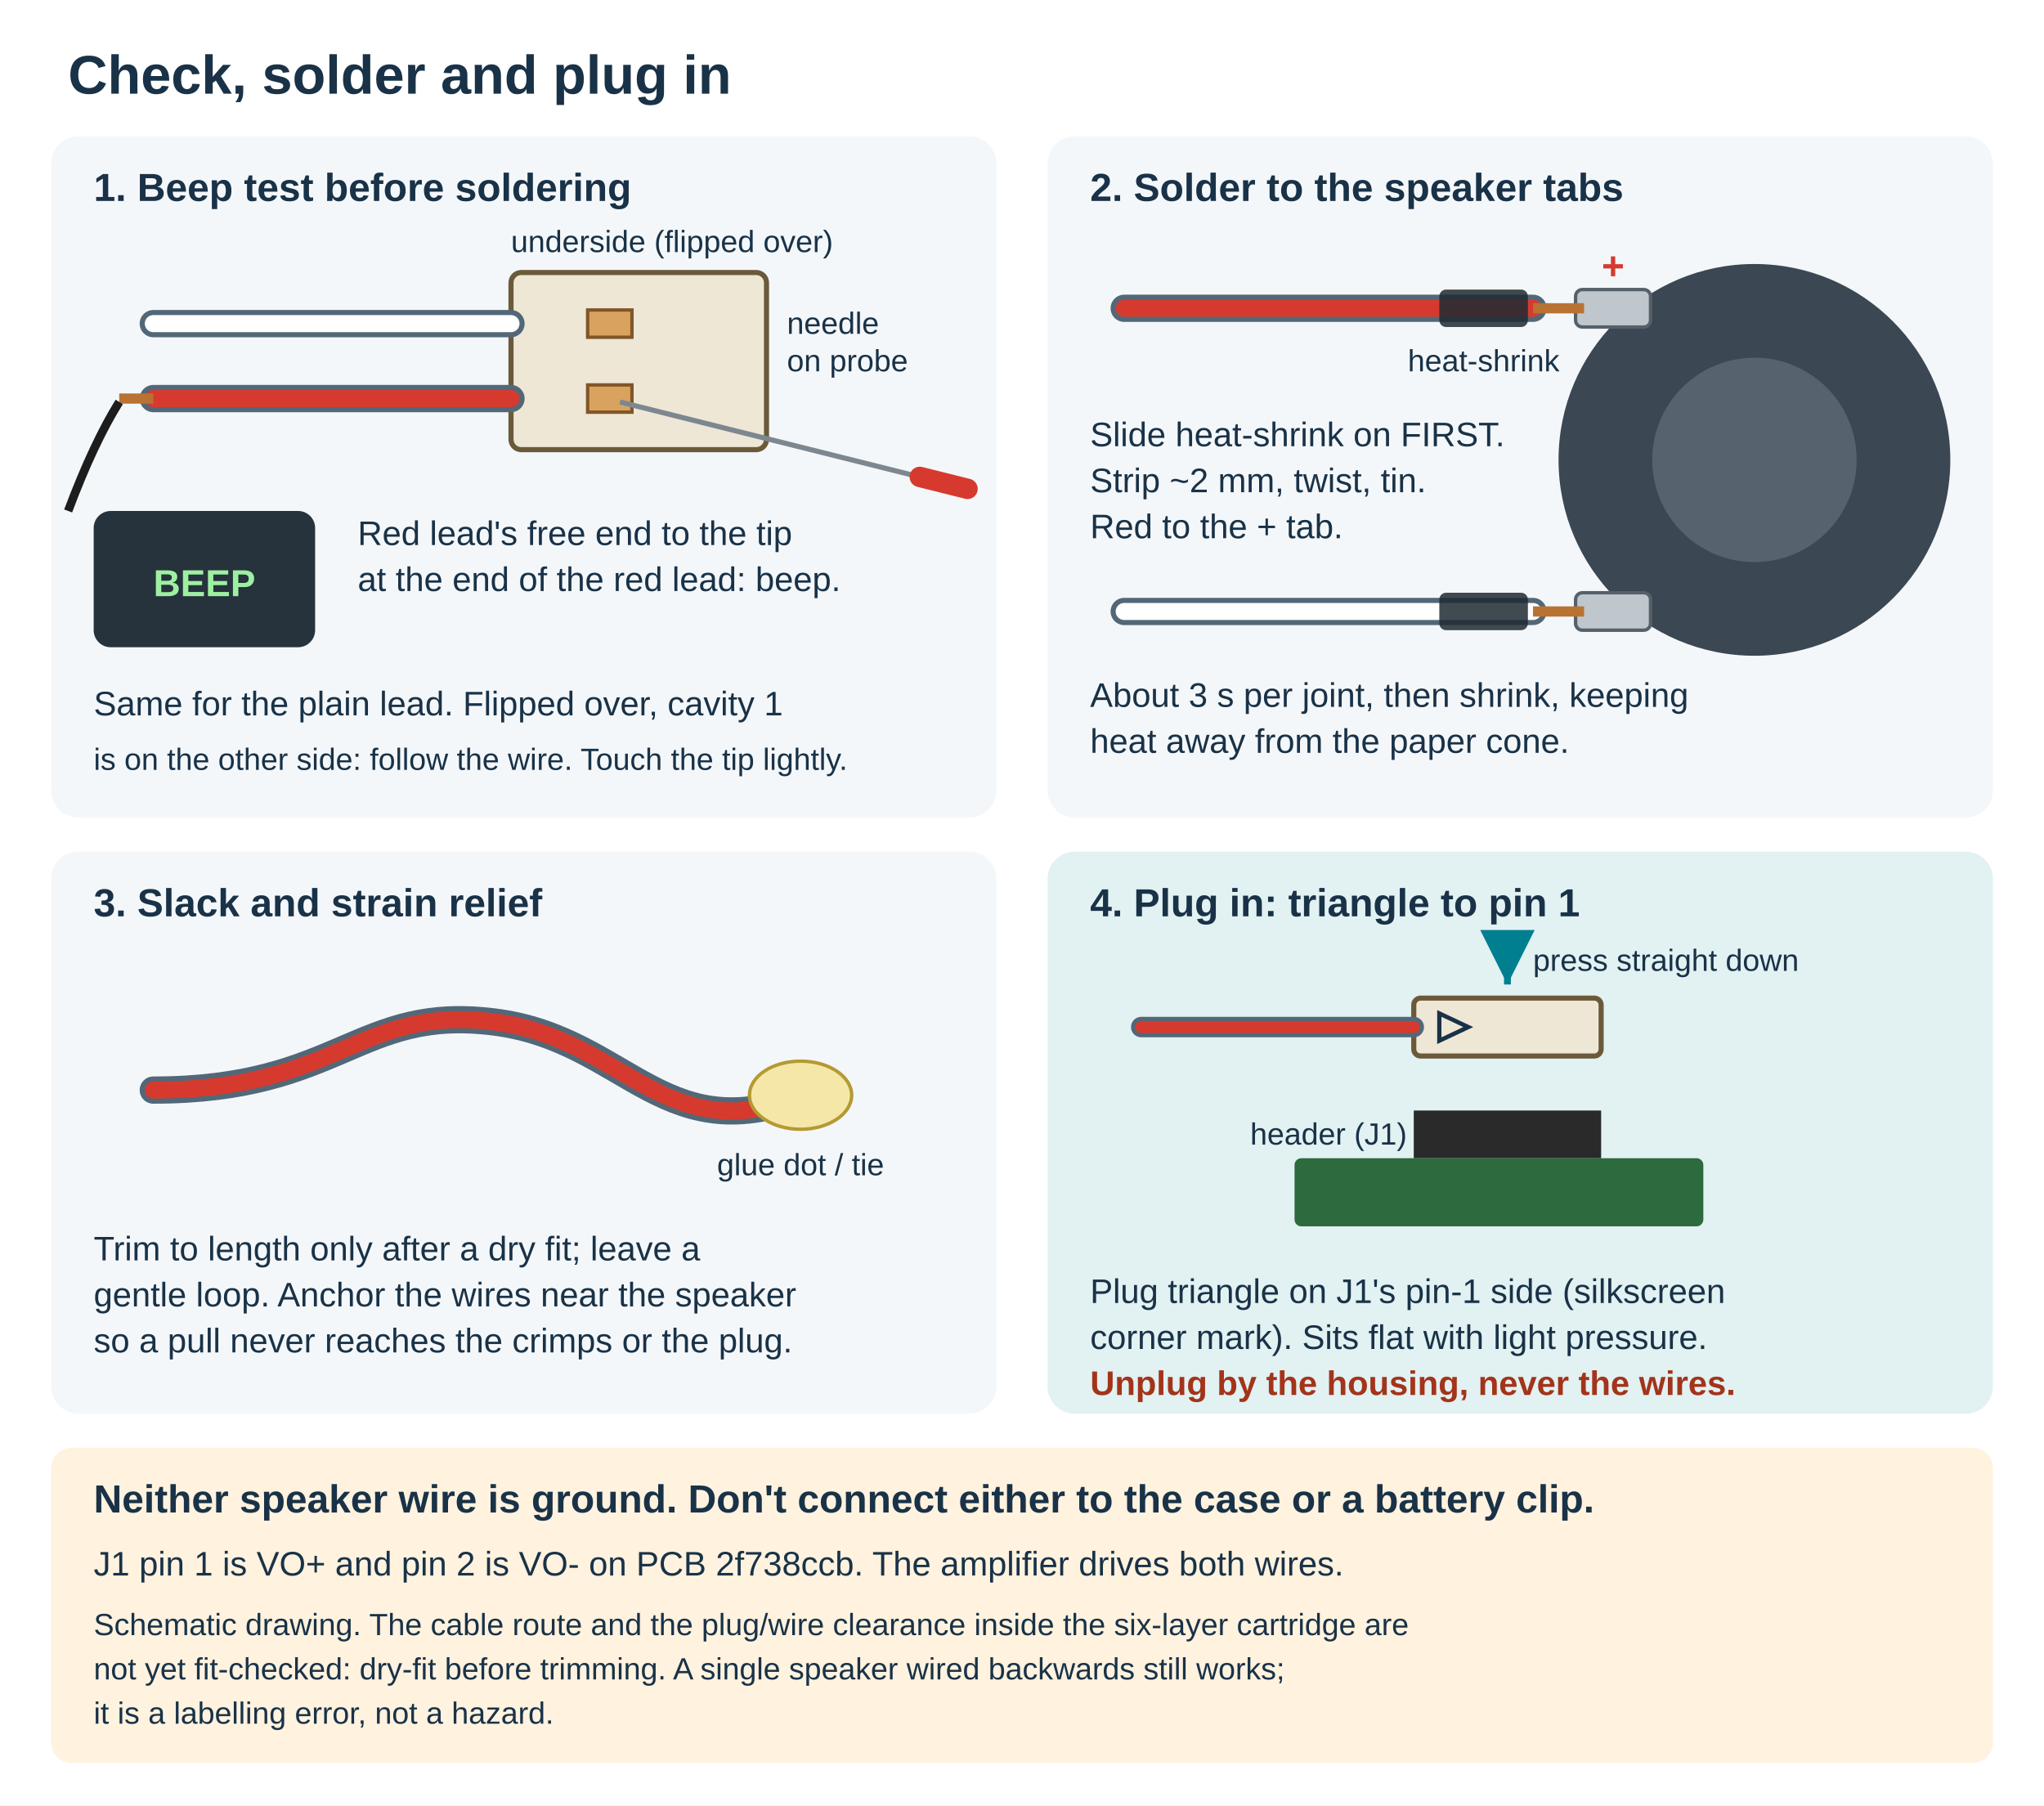
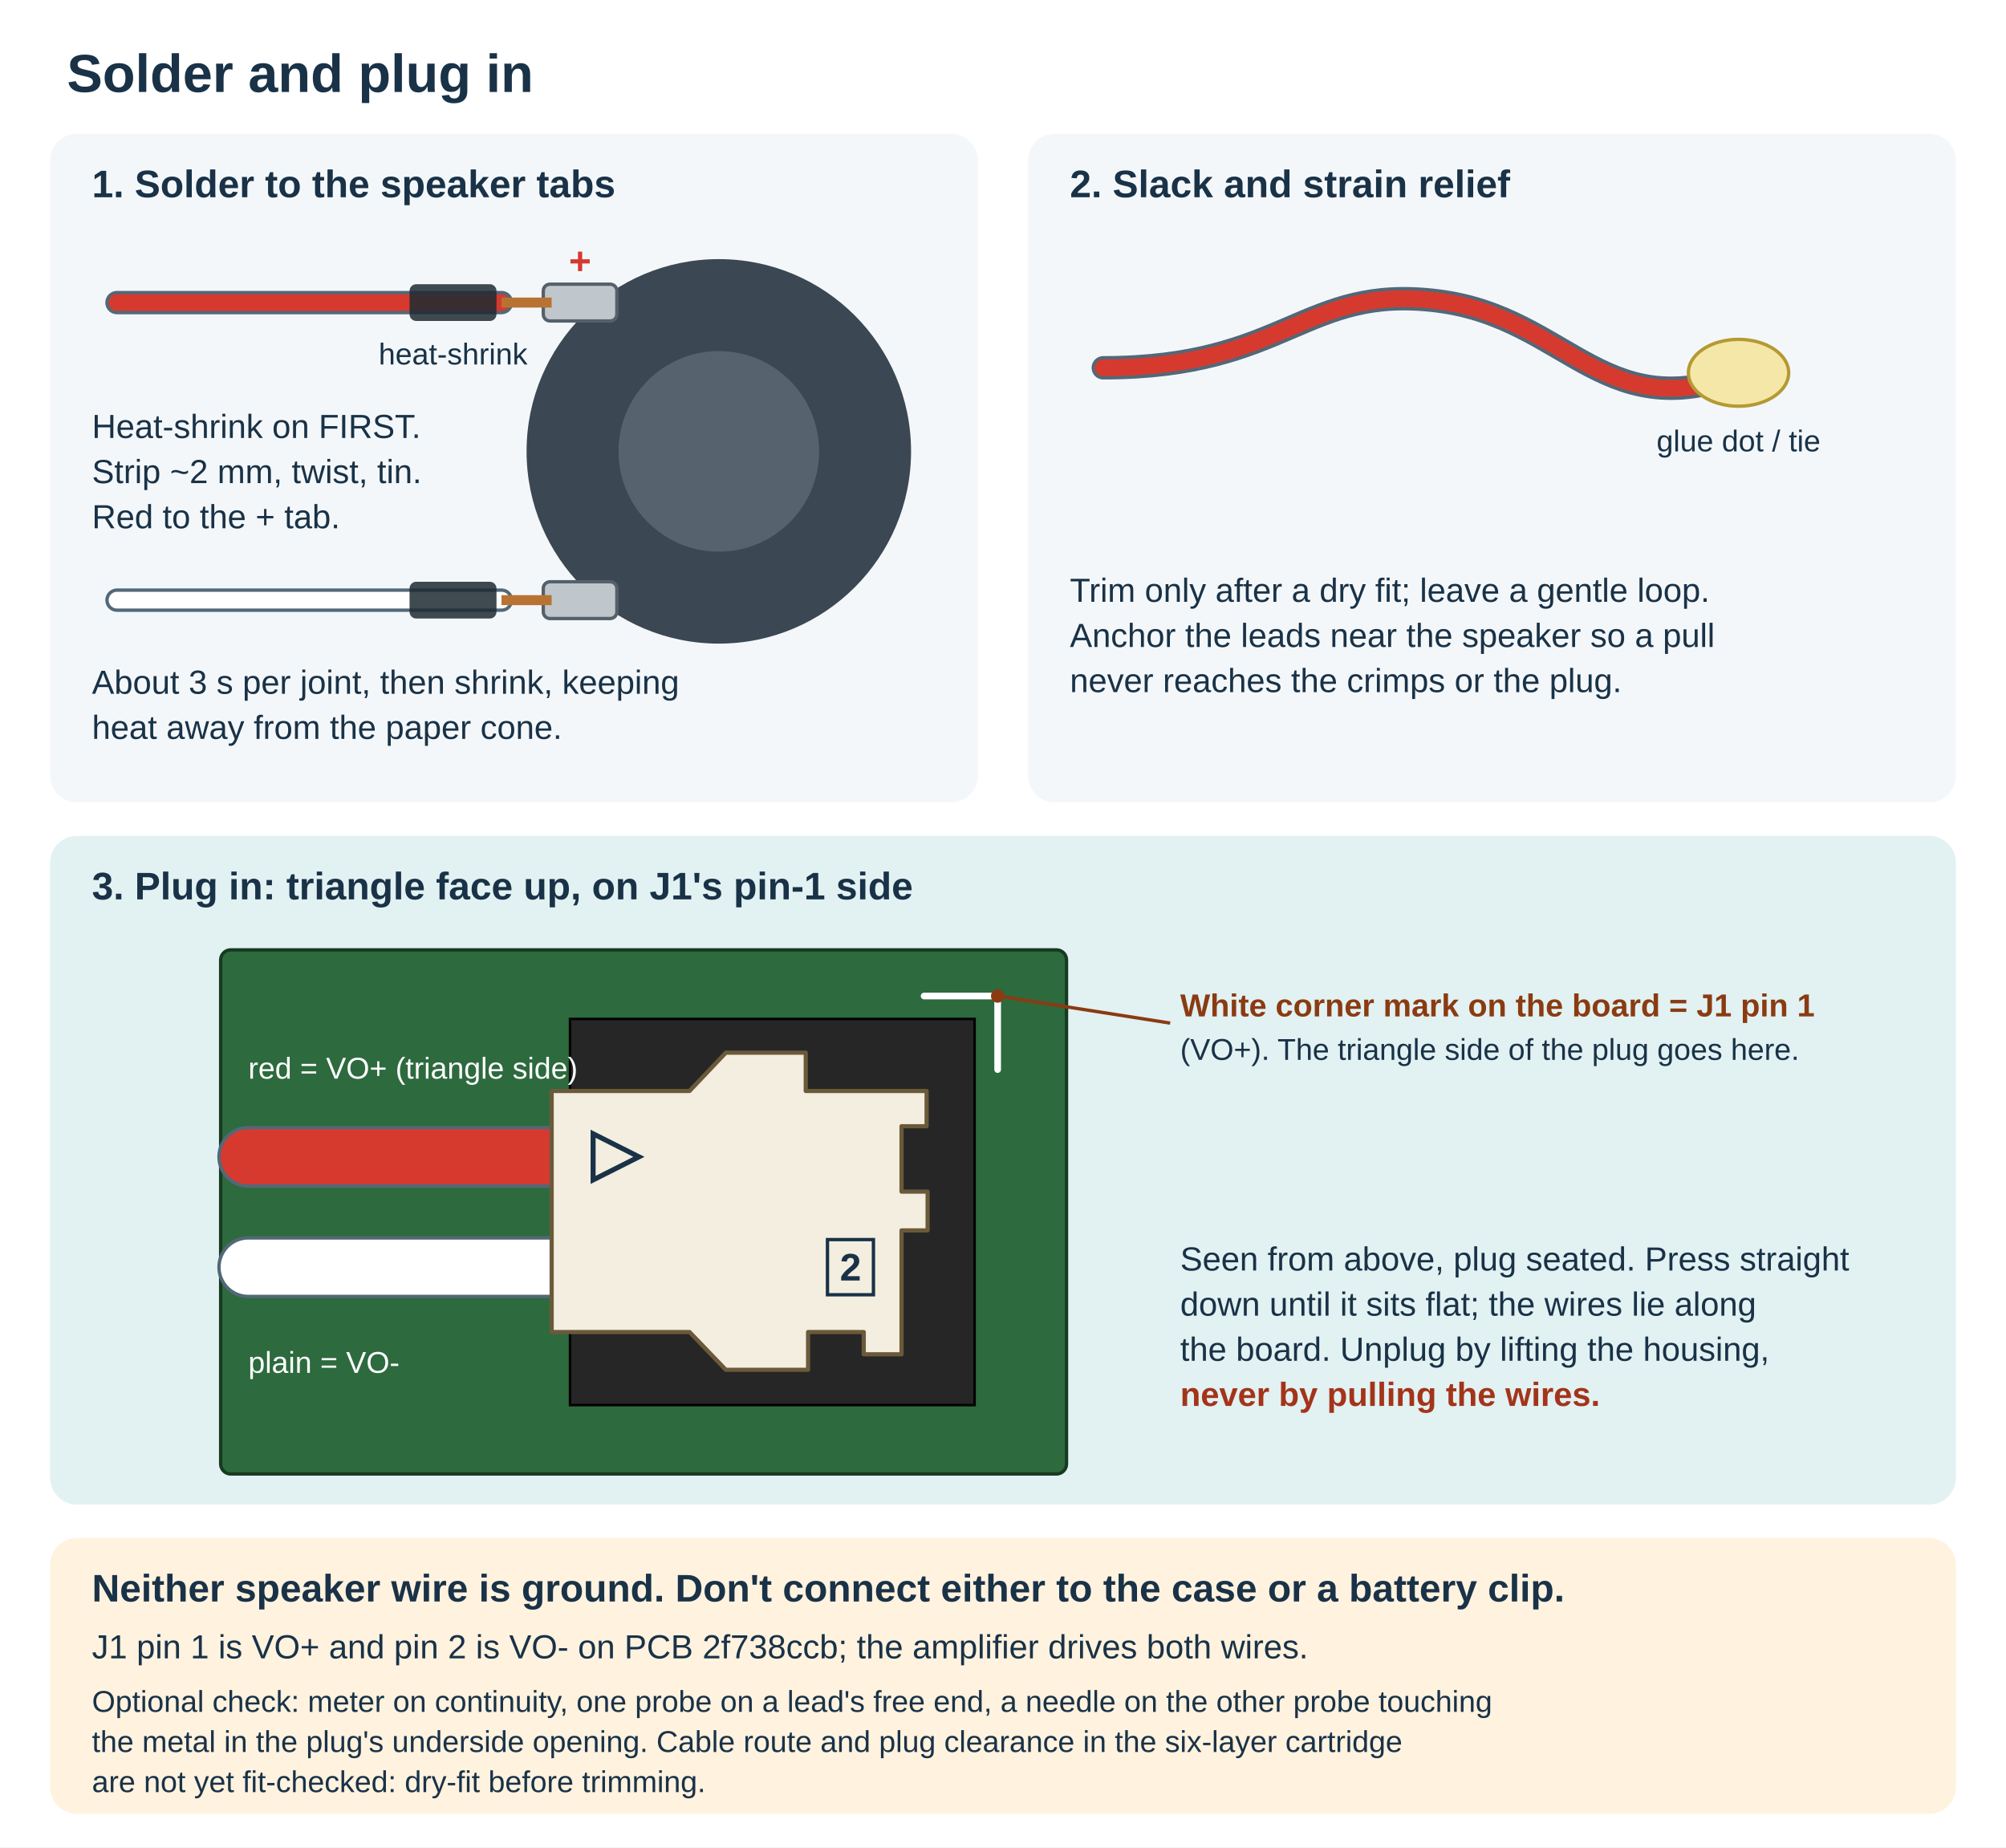
- <svg xmlns="http://www.w3.org/2000/svg" width="1200" height="1060" viewBox="0 0 1200 1060" role="img" aria-labelledby="title desc">
+ <svg xmlns="http://www.w3.org/2000/svg" width="1200" height="1105" viewBox="0 0 1200 1105" role="img" aria-labelledby="title desc">
  <defs>
    <style>
      text { font-family: Arial, sans-serif; fill: #193247; }
      .heading { font-size: 32px; font-weight: bold; }
      .label { font-size: 23px; font-weight: bold; }
      .body { font-size: 20px; }
      .note { font-size: 18px; }
+       .small { font-size: 16px; }
+       .call { font-size: 19px; fill: #8a3b12; font-weight: bold; }
      .warn { font-size: 20px; font-weight: bold; fill: #a3341a; }
    </style>
+     <linearGradient id="gold" x1="0" y1="0" x2="0" y2="1">
+       <stop offset="0" stop-color="#f6dd8f" />
+       <stop offset="0.45" stop-color="#d9a945" />
+       <stop offset="1" stop-color="#9c7124" />
+     </linearGradient>
+     <linearGradient id="wire" x1="0" y1="0" x2="0" y2="1">
+       <stop offset="0" stop-color="#ffffff" />
+       <stop offset="0.6" stop-color="#eef1f3" />
+       <stop offset="1" stop-color="#b7c0c7" />
+     </linearGradient>
+     <linearGradient id="redwire" x1="0" y1="0" x2="0" y2="1">
+       <stop offset="0" stop-color="#f08a80" />
+       <stop offset="0.6" stop-color="#d63a2f" />
+       <stop offset="1" stop-color="#9b231b" />
+     </linearGradient>
+     <linearGradient id="steel" x1="0" y1="0" x2="0" y2="1">
+       <stop offset="0" stop-color="#9aa6b0" />
+       <stop offset="1" stop-color="#3f4a53" />
+     </linearGradient>
    <marker id="arrow" markerWidth="10" markerHeight="10" refX="8" refY="4" orient="auto">
      <path d="M0 0 8 4 0 8" fill="#007f91" />
    </marker>
  </defs>
-   <rect width="1200" height="1060" fill="#fff" />
-   <text x="40" y="55" class="heading">Check, solder and plug in</text>
+   <rect width="1200" height="1105" fill="#fff" />
+   <text x="40" y="55" class="heading">Solder and plug in</text>
  <rect x="30" y="80" width="555" height="400" rx="16" fill="#f4f7fa" />
-   <text x="55" y="118" class="label">1. Beep test before soldering</text>
-   <rect x="300" y="160" width="150" height="104" rx="6" fill="#efe7d6" stroke="#6b5a3a" stroke-width="3" />
-   <text x="300" y="148" class="note">underside (flipped over)</text>
-   <rect x="345" y="182" width="26" height="16" fill="#d9a35f" stroke="#805629" stroke-width="2" />
-   <rect x="345" y="226" width="26" height="16" fill="#d9a35f" stroke="#805629" stroke-width="2" />
-   <path d="M90 190 H300" stroke="#526878" stroke-width="16" stroke-linecap="round" />
-   <path d="M90 190 H300" stroke="#fff" stroke-width="10" stroke-linecap="round" />
-   <path d="M90 234 H300" stroke="#526878" stroke-width="16" stroke-linecap="round" />
-   <path d="M90 234 H300" stroke="#d63a2f" stroke-width="10" stroke-linecap="round" />
-   <path d="M70 234 H90" stroke="#b87333" stroke-width="6" />
-   <path d="M540 280 L364 236" stroke="#7d8790" stroke-width="3" />
-   <path d="M540 280 L568 287" stroke="#d63a2f" stroke-width="12" stroke-linecap="round" />
-   <path d="M40 300 Q55 260 70 236" fill="none" stroke="#1d1d1d" stroke-width="5" />
-   <text x="462" y="196" class="note">needle</text>
-   <text x="462" y="218" class="note">on probe</text>
-   <rect x="55" y="300" width="130" height="80" rx="10" fill="#26323c" />
-   <text x="120" y="350" text-anchor="middle" style="font-size:22px;font-weight:bold;fill:#9ef0a1">BEEP</text>
-   <text x="210" y="320" class="body">Red lead's free end to the tip</text>
-   <text x="210" y="347" class="body">at the end of the red lead: beep.</text>
-   <text x="55" y="420" class="body">Same for the plain lead. Flipped over, cavity 1</text>
-   <text x="55" y="452" class="note">is on the other side: follow the wire. Touch the tip lightly.</text>
+   <text x="55" y="118" class="label">1. Solder to the speaker tabs</text>
+   <circle cx="430" cy="270" r="115" fill="#3b4752" />
+   <circle cx="430" cy="270" r="60" fill="#56636f" />
+   <rect x="325" y="170" width="44" height="22" rx="4" fill="#c0c7cc" stroke="#55606a" stroke-width="2" />
+   <rect x="325" y="348" width="44" height="22" rx="4" fill="#c0c7cc" stroke="#55606a" stroke-width="2" />
+   <text x="347" y="164" text-anchor="middle" class="label" style="fill:#d63a2f">+</text>
+   <path d="M70 181 L300 181" fill="none" stroke="#526878" stroke-width="14" stroke-linecap="round" stroke-linejoin="round" />
+   <path d="M70 181 L300 181" fill="none" stroke="#d63a2f" stroke-width="10" stroke-linecap="round" stroke-linejoin="round" />
+   <path d="M70 359 L300 359" fill="none" stroke="#526878" stroke-width="14" stroke-linecap="round" stroke-linejoin="round" />
+   <path d="M70 359 L300 359" fill="none" stroke="#ffffff" stroke-width="10" stroke-linecap="round" stroke-linejoin="round" />
+   <path d="M300 181 H330" stroke="#b87333" stroke-width="6" />
+   <rect x="245" y="170" width="52" height="22" rx="4" fill="#1f2a33" opacity="0.85" />
+   <path d="M300 359 H330" stroke="#b87333" stroke-width="6" />
+   <rect x="245" y="348" width="52" height="22" rx="4" fill="#1f2a33" opacity="0.85" />
+   <text x="271" y="218" class="note" text-anchor="middle">heat-shrink</text>
+   <text x="55" y="262" class="body">Heat-shrink on FIRST.</text>
+   <text x="55" y="289" class="body">Strip ~2 mm, twist, tin.</text>
+   <text x="55" y="316" class="body">Red to the + tab.</text>
+   <text x="55" y="415" class="body">About 3 s per joint, then shrink, keeping</text>
+   <text x="55" y="442" class="body">heat away from the paper cone.</text>
  <rect x="615" y="80" width="555" height="400" rx="16" fill="#f4f7fa" />
-   <text x="640" y="118" class="label">2. Solder to the speaker tabs</text>
-   <circle cx="1030" cy="270" r="115" fill="#3b4752" />
-   <circle cx="1030" cy="270" r="60" fill="#56636f" />
-   <rect x="925" y="170" width="44" height="22" rx="4" fill="#c0c7cc" stroke="#55606a" stroke-width="2" />
-   <rect x="925" y="348" width="44" height="22" rx="4" fill="#c0c7cc" stroke="#55606a" stroke-width="2" />
-   <text x="947" y="164" text-anchor="middle" class="label" style="fill:#d63a2f">+</text>
-   <path d="M660 181 H900" stroke="#526878" stroke-width="16" stroke-linecap="round" />
-   <path d="M660 181 H900" stroke="#d63a2f" stroke-width="10" stroke-linecap="round" />
-   <path d="M900 181 H930" stroke="#b87333" stroke-width="6" />
-   <rect x="845" y="170" width="52" height="22" rx="4" fill="#1f2a33" opacity="0.85" />
-   <path d="M660 359 H900" stroke="#526878" stroke-width="16" stroke-linecap="round" />
-   <path d="M660 359 H900" stroke="#fff" stroke-width="10" stroke-linecap="round" />
-   <path d="M900 359 H930" stroke="#b87333" stroke-width="6" />
-   <rect x="845" y="348" width="52" height="22" rx="4" fill="#1f2a33" opacity="0.85" />
-   <text x="871" y="218" text-anchor="middle" class="note">heat-shrink</text>
-   <text x="640" y="262" class="body">Slide heat-shrink on FIRST.</text>
-   <text x="640" y="289" class="body">Strip ~2 mm, twist, tin.</text>
-   <text x="640" y="316" class="body">Red to the + tab.</text>
-   <text x="640" y="415" class="body">About 3 s per joint, then shrink, keeping</text>
-   <text x="640" y="442" class="body">heat away from the paper cone.</text>
-   <rect x="30" y="500" width="555" height="330" rx="16" fill="#f4f7fa" />
-   <text x="55" y="538" class="label">3. Slack and strain relief</text>
-   <path d="M90 640 C200 640 210 590 290 600 S390 680 480 640" fill="none" stroke="#526878" stroke-width="16" stroke-linecap="round" />
-   <path d="M90 640 C200 640 210 590 290 600 S390 680 480 640" fill="none" stroke="#d63a2f" stroke-width="10" stroke-linecap="round" />
-   <ellipse cx="470" cy="643" rx="30" ry="20" fill="#f5e7a8" stroke="#b49a32" stroke-width="2" />
-   <text x="470" y="690" text-anchor="middle" class="note">glue dot / tie</text>
-   <text x="55" y="740" class="body">Trim to length only after a dry fit; leave a</text>
-   <text x="55" y="767" class="body">gentle loop. Anchor the wires near the speaker</text>
-   <text x="55" y="794" class="body">so a pull never reaches the crimps or the plug.</text>
-   <rect x="615" y="500" width="555" height="330" rx="16" fill="#e2f1f2" />
-   <text x="640" y="538" class="label">4. Plug in: triangle to pin 1</text>
-   <rect x="760" y="680" width="240" height="40" rx="4" fill="#2d6a3e" />
-   <rect x="830" y="652" width="110" height="28" fill="#2a2a2a" />
-   <text x="826" y="672" text-anchor="end" class="note" style="fill:#193247">header (J1)</text>
-   <rect x="830" y="586" width="110" height="34" rx="4" fill="#efe7d6" stroke="#6b5a3a" stroke-width="3" />
-   <path d="M845 595 L862 603 L845 611 Z" fill="none" stroke="#193247" stroke-width="2.5" />
-   <path d="M670 603 H830" stroke="#526878" stroke-width="12" stroke-linecap="round" />
-   <path d="M670 603 H830" stroke="#d63a2f" stroke-width="7" stroke-linecap="round" />
-   <path d="M885 560 V578" stroke="#007f91" stroke-width="4" marker-end="url(#arrow)" />
-   <text x="900" y="570" class="note">press straight down</text>
-   <text x="640" y="765" class="body">Plug triangle on J1's pin-1 side (silkscreen</text>
-   <text x="640" y="792" class="body">corner mark). Sits flat with light pressure.</text>
-   <text x="640" y="819" class="warn">Unplug by the housing, never the wires.</text>
-   <rect x="30" y="850" width="1140" height="185" rx="12" fill="#fff2df" />
-   <text x="55" y="888" class="label">Neither speaker wire is ground. Don't connect either to the case or a battery clip.</text>
-   <text x="55" y="925" class="body">J1 pin 1 is VO+ and pin 2 is VO- on PCB 2f738ccb. The amplifier drives both wires.</text>
-   <text x="55" y="960" class="note">Schematic drawing. The cable route and the plug/wire clearance inside the six-layer cartridge are</text>
-   <text x="55" y="986" class="note">not yet fit-checked: dry-fit before trimming. A single speaker wired backwards still works;</text>
-   <text x="55" y="1012" class="note">it is a labelling error, not a hazard.</text>
+   <text x="640" y="118" class="label">2. Slack and strain relief</text>
+   <path d="M660 220 C770 220 780 170 860 180 S960 260 1050 220" fill="none" stroke="#526878" stroke-width="14" stroke-linecap="round" />
+   <path d="M660 220 C770 220 780 170 860 180 S960 260 1050 220" fill="none" stroke="#d63a2f" stroke-width="10" stroke-linecap="round" />
+   <ellipse cx="1040" cy="223" rx="30" ry="20" fill="#f5e7a8" stroke="#b49a32" stroke-width="2" />
+   <text x="1040" y="270" class="note" text-anchor="middle">glue dot / tie</text>
+   <text x="640" y="360" class="body">Trim only after a dry fit; leave a gentle loop.</text>
+   <text x="640" y="387" class="body">Anchor the leads near the speaker so a pull</text>
+   <text x="640" y="414" class="body">never reaches the crimps or the plug.</text>
+   <rect x="30" y="500" width="1140" height="400" rx="16" fill="#e2f1f2" />
+   <text x="55" y="538" class="label">3. Plug in: triangle face up, on J1's pin-1 side</text>
+   <rect x="132" y="568.2" width="506" height="313.5" rx="6" fill="#2d6a3e" stroke="#173a21" stroke-width="2" />
+   <rect x="341" y="609.5" width="242" height="231" fill="#262626" stroke="#000" stroke-width="1.5" />
+   <path d="M596.8 595.8 L596.8 639.8" stroke="#ffffff" stroke-width="4" stroke-linecap="round" />
+   <path d="M596.8 595.8 L552.8 595.8" stroke="#ffffff" stroke-width="4" stroke-linecap="round" />
+   <path d="M148.5 692 L335.5 692" fill="none" stroke="#526878" stroke-width="37" stroke-linecap="round" stroke-linejoin="round" />
+   <path d="M148.5 692 L335.5 692" fill="none" stroke="#d63a2f" stroke-width="33" stroke-linecap="round" stroke-linejoin="round" />
+   <path d="M148.5 758 L335.5 758" fill="none" stroke="#526878" stroke-width="37" stroke-linecap="round" stroke-linejoin="round" />
+   <path d="M148.5 758 L335.5 758" fill="none" stroke="#ffffff" stroke-width="33" stroke-linecap="round" stroke-linejoin="round" />
+   <polygon points="330,652.6 412.5,652.6 434.2,629.7 482,629.7 482,652.6 554.3,652.6 554.3,673.7 539.3,673.7 539.3,712.8 554.9,712.8 554.9,736 539.3,736 539.3,810.1 516.7,810.1 516.7,796.8 483.4,796.8 483.4,819.4 434.2,819.4 412.5,796.8 330,796.8" fill="#f3eedf" stroke="#6b5a3a" stroke-width="2.5" stroke-linejoin="round" />
+   <polygon points="354.8,678.2 354.8,705.8 382.2,692" fill="none" stroke="#193247" stroke-width="3" />
+   <rect x="495" y="741.5" width="27.5" height="33" fill="none" stroke="#193247" stroke-width="2" />
+   <text x="508.8" y="766" class="label" text-anchor="middle">2</text>
+   <path d="M700 612 L596.8 595.8" stroke="#8a3b12" stroke-width="2" />
+   <circle cx="596.8" cy="595.8" r="4" fill="#8a3b12" />
+   <text x="706" y="608" class="call">White corner mark on the board = J1 pin 1</text>
+   <text x="706" y="634" class="note">(VO+). The triangle side of the plug goes here.</text>
+   <text x="148.5" y="645.2" class="note" style="fill:#ffffff">red = VO+ (triangle side)</text>
+   <text x="148.5" y="821.2" class="note" style="fill:#ffffff">plain = VO-</text>
+   <text x="706" y="760" class="body">Seen from above, plug seated. Press straight</text>
+   <text x="706" y="787" class="body">down until it sits flat; the wires lie along</text>
+   <text x="706" y="814" class="body">the board. Unplug by lifting the housing,</text>
+   <text x="706" y="841" class="warn">never by pulling the wires.</text>
+   <rect x="30" y="920" width="1140" height="165" rx="16" fill="#fff2df" />
+   <text x="55" y="958" class="label">Neither speaker wire is ground. Don't connect either to the case or a battery clip.</text>
+   <text x="55" y="992" class="body">J1 pin 1 is VO+ and pin 2 is VO- on PCB 2f738ccb; the amplifier drives both wires.</text>
+   <text x="55" y="1024" class="note">Optional check: meter on continuity, one probe on a lead's free end, a needle on the other probe touching</text>
+   <text x="55" y="1048" class="note">the metal in the plug's underside opening. Cable route and plug clearance in the six-layer cartridge</text>
+   <text x="55" y="1072" class="note">are not yet fit-checked: dry-fit before trimming.</text>
</svg>
